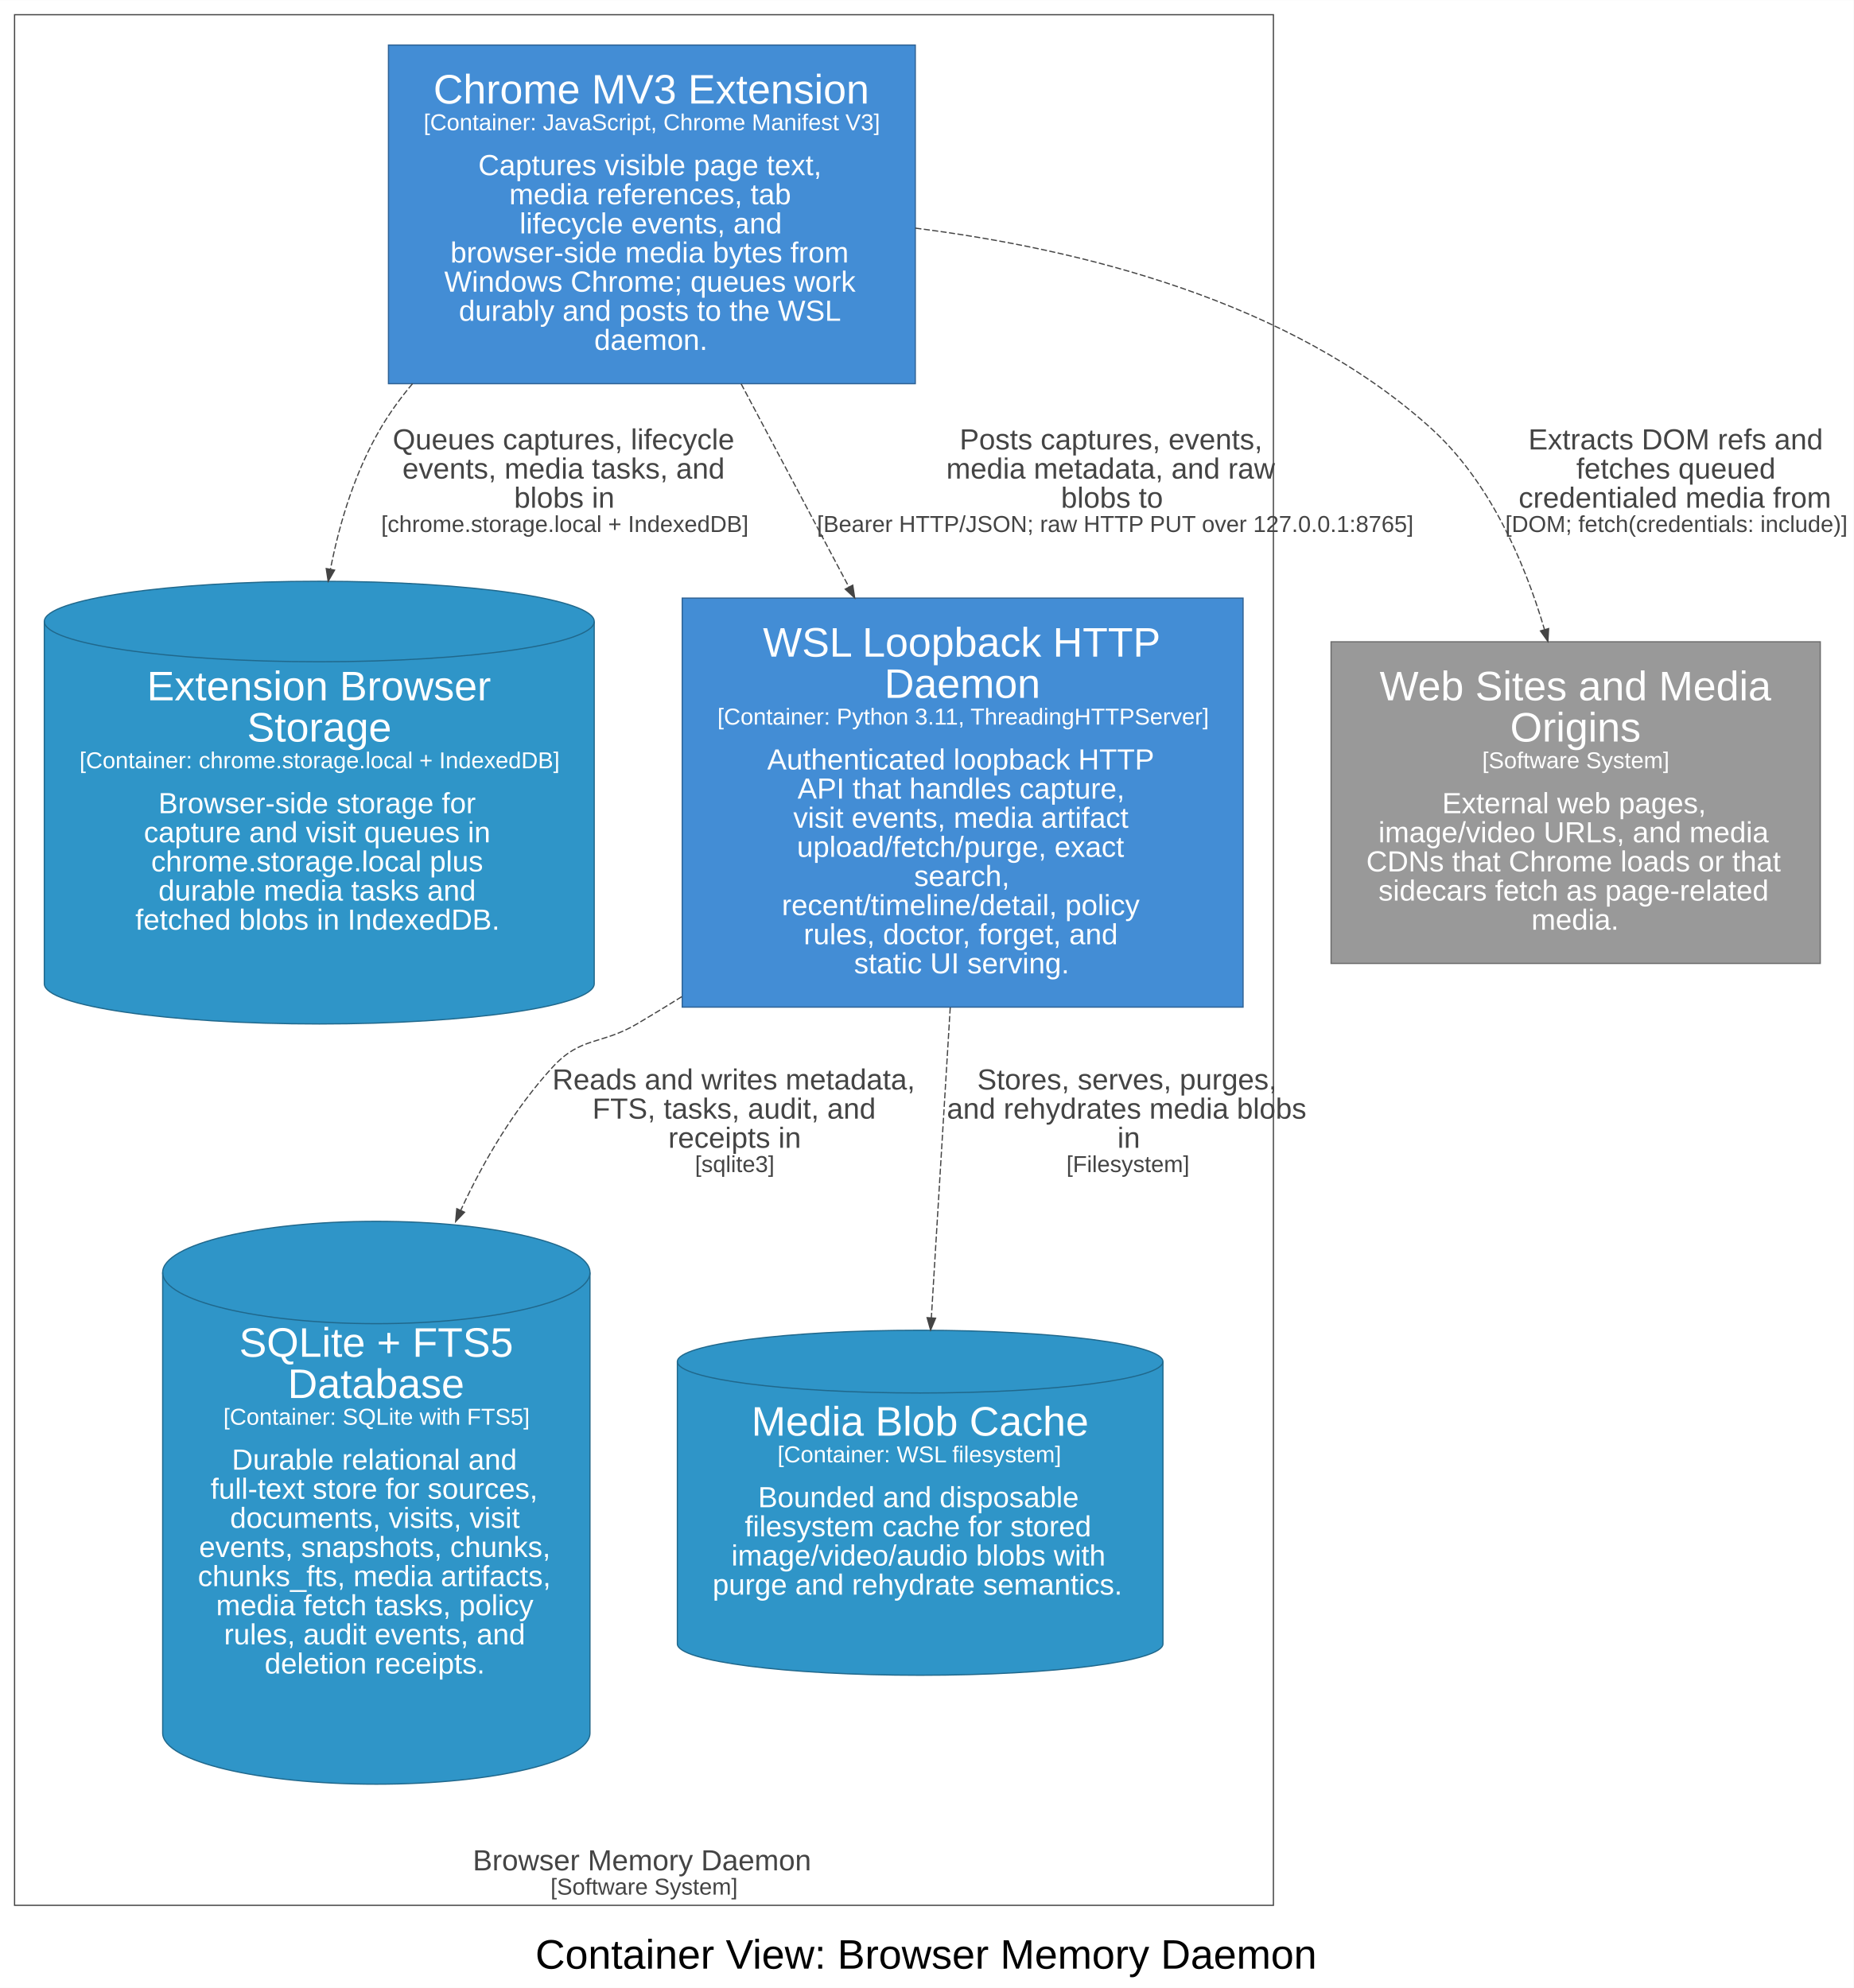
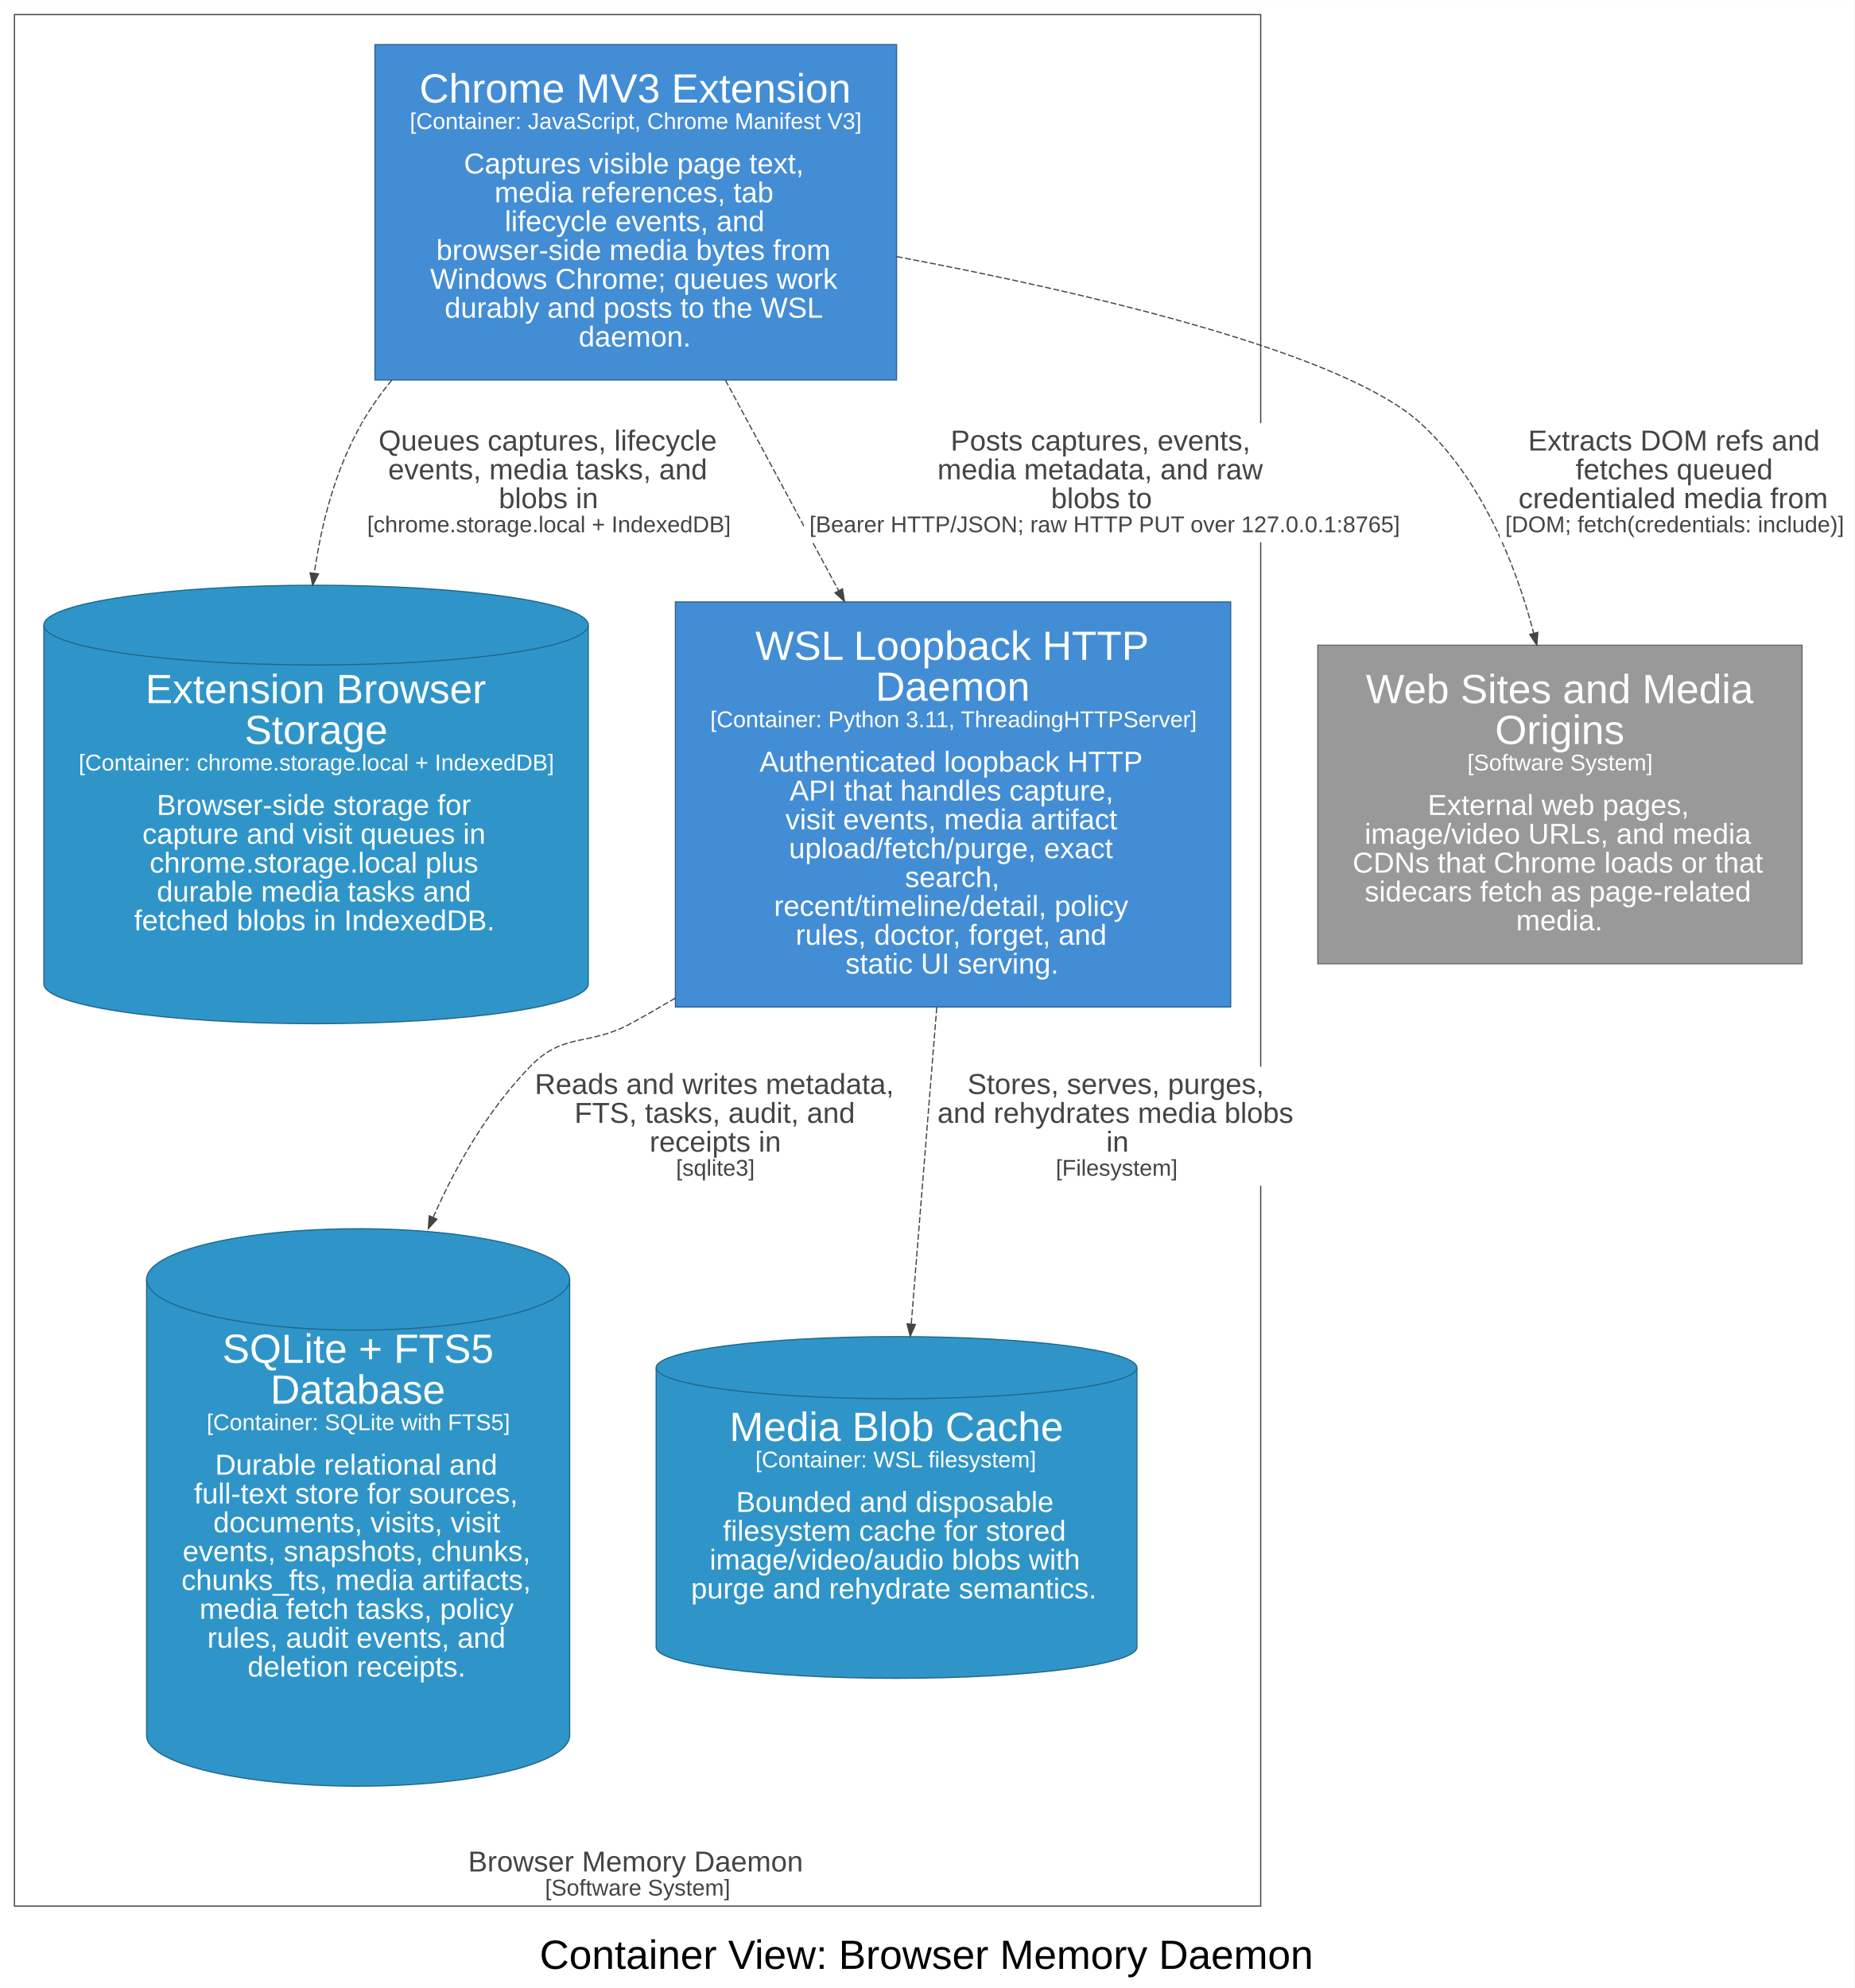
- <svg xmlns="http://www.w3.org/2000/svg" width="1527pt" height="1638pt" viewBox="0.00 0.00 1527.00 1637.75">
-   <g id="graph0" class="graph" transform="scale(1 1) rotate(0) translate(4 1633.75)">
-     <polygon fill="white" stroke="transparent" points="-4,4 -4,-1633.75 1523,-1633.75 1523,4 -4,4" />
-     <text text-anchor="start" x="437" y="-11.8" font-family="Arial" font-size="34.00">Container View: Browser Memory Daemon</text>
+ <svg xmlns="http://www.w3.org/2000/svg" width="1543pt" height="1654pt" viewBox="0.00 0.00 1543.00 1653.75">
+   <g id="graph0" class="graph" transform="scale(1 1) rotate(0) translate(4 1649.75)">
+     <polygon fill="white" stroke="transparent" points="-4,4 -4,-1649.75 1539,-1649.75 1539,4 -4,4" />
+     <text text-anchor="start" x="445" y="-11.8" font-family="Arial" font-size="34.00">Container View: Browser Memory Daemon</text>
    <g id="clust1" class="cluster">
-       <polygon fill="none" stroke="#444444" points="8,-64 8,-1621.75 1045,-1621.75 1045,-64 8,-64" />
+       <polygon fill="none" stroke="#444444" points="8,-64 8,-1637.75 1045,-1637.75 1045,-64 8,-64" />
      <text text-anchor="start" x="385.5" y="-92.8" font-family="Arial" font-size="24.00" fill="#444444">Browser Memory Daemon</text>
      <text text-anchor="start" x="449.5" y="-72.8" font-family="Arial" font-size="19.00" fill="#444444">[Software System]</text>
    </g>
    <g id="3" class="node">
-       <polygon fill="#999999" stroke="#6b6b6b" points="1495.5,-1105.06 1092.5,-1105.06 1092.5,-840.06 1495.5,-840.06 1495.5,-1105.06" />
-       <text text-anchor="start" x="1132.5" y="-1056.86" font-family="Arial" font-size="34.00" fill="#ffffff">Web Sites and Media</text>
-       <text text-anchor="start" x="1240" y="-1022.86" font-family="Arial" font-size="34.00" fill="#ffffff">Origins</text>
-       <text text-anchor="start" x="1217" y="-1000.86" font-family="Arial" font-size="19.00" fill="#ffffff">[Software System]</text>
-       <text text-anchor="start" x="1184" y="-963.86" font-family="Arial" font-size="24.00" fill="#ffffff">External web pages,</text>
-       <text text-anchor="start" x="1131.5" y="-939.86" font-family="Arial" font-size="24.00" fill="#ffffff">image/video URLs, and media</text>
-       <text text-anchor="start" x="1121.5" y="-915.86" font-family="Arial" font-size="24.00" fill="#ffffff">CDNs that Chrome loads or that</text>
-       <text text-anchor="start" x="1131.5" y="-891.86" font-family="Arial" font-size="24.00" fill="#ffffff">sidecars fetch as page-related</text>
-       <text text-anchor="start" x="1257.5" y="-867.86" font-family="Arial" font-size="24.00" fill="#ffffff">media.</text>
+       <polygon fill="#999999" stroke="#6b6b6b" points="1495.5,-1113.06 1092.5,-1113.06 1092.5,-848.06 1495.5,-848.06 1495.5,-1113.06" />
+       <text text-anchor="start" x="1132.5" y="-1064.86" font-family="Arial" font-size="34.00" fill="#ffffff">Web Sites and Media</text>
+       <text text-anchor="start" x="1240" y="-1030.86" font-family="Arial" font-size="34.00" fill="#ffffff">Origins</text>
+       <text text-anchor="start" x="1217" y="-1008.86" font-family="Arial" font-size="19.00" fill="#ffffff">[Software System]</text>
+       <text text-anchor="start" x="1184" y="-971.86" font-family="Arial" font-size="24.00" fill="#ffffff">External web pages,</text>
+       <text text-anchor="start" x="1131.5" y="-947.86" font-family="Arial" font-size="24.00" fill="#ffffff">image/video URLs, and media</text>
+       <text text-anchor="start" x="1121.5" y="-923.86" font-family="Arial" font-size="24.00" fill="#ffffff">CDNs that Chrome loads or that</text>
+       <text text-anchor="start" x="1131.5" y="-899.86" font-family="Arial" font-size="24.00" fill="#ffffff">sidecars fetch as page-related</text>
+       <text text-anchor="start" x="1257.5" y="-875.86" font-family="Arial" font-size="24.00" fill="#ffffff">media.</text>
    </g>
    <g id="13" class="node">
-       <path fill="#2f95c8" stroke="#20688c" d="M485.5,-1121.78C485.5,-1140.08 383.98,-1154.94 259,-1154.94 134.02,-1154.94 32.5,-1140.08 32.5,-1121.78 32.5,-1121.78 32.5,-823.35 32.5,-823.35 32.5,-805.05 134.02,-790.19 259,-790.19 383.98,-790.19 485.5,-805.05 485.5,-823.35 485.5,-823.35 485.5,-1121.78 485.5,-1121.78" />
-       <path fill="none" stroke="#20688c" d="M485.5,-1121.78C485.5,-1103.48 383.98,-1088.62 259,-1088.62 134.02,-1088.62 32.5,-1103.48 32.5,-1121.78" />
-       <text text-anchor="start" x="117" y="-1056.86" font-family="Arial" font-size="34.00" fill="#ffffff">Extension Browser</text>
-       <text text-anchor="start" x="199.5" y="-1022.86" font-family="Arial" font-size="34.00" fill="#ffffff">Storage</text>
-       <text text-anchor="start" x="61.5" y="-1000.86" font-family="Arial" font-size="19.00" fill="#ffffff">[Container: chrome.storage.local + IndexedDB]</text>
-       <text text-anchor="start" x="126.5" y="-963.86" font-family="Arial" font-size="24.00" fill="#ffffff">Browser-side storage for</text>
-       <text text-anchor="start" x="114.5" y="-939.86" font-family="Arial" font-size="24.00" fill="#ffffff">capture and visit queues in</text>
-       <text text-anchor="start" x="120.5" y="-915.86" font-family="Arial" font-size="24.00" fill="#ffffff">chrome.storage.local plus</text>
-       <text text-anchor="start" x="126.5" y="-891.86" font-family="Arial" font-size="24.00" fill="#ffffff">durable media tasks and</text>
-       <text text-anchor="start" x="107.5" y="-867.86" font-family="Arial" font-size="24.00" fill="#ffffff">fetched blobs in IndexedDB.</text>
+       <path fill="#2f95c8" stroke="#20688c" d="M485.5,-1129.78C485.5,-1148.08 383.98,-1162.94 259,-1162.94 134.02,-1162.94 32.5,-1148.08 32.5,-1129.78 32.5,-1129.78 32.5,-831.35 32.5,-831.35 32.5,-813.05 134.02,-798.19 259,-798.19 383.98,-798.19 485.5,-813.05 485.5,-831.35 485.5,-831.35 485.5,-1129.78 485.5,-1129.78" />
+       <path fill="none" stroke="#20688c" d="M485.5,-1129.78C485.5,-1111.48 383.98,-1096.62 259,-1096.62 134.02,-1096.62 32.5,-1111.48 32.5,-1129.78" />
+       <text text-anchor="start" x="117" y="-1064.86" font-family="Arial" font-size="34.00" fill="#ffffff">Extension Browser</text>
+       <text text-anchor="start" x="199.5" y="-1030.86" font-family="Arial" font-size="34.00" fill="#ffffff">Storage</text>
+       <text text-anchor="start" x="61.5" y="-1008.86" font-family="Arial" font-size="19.00" fill="#ffffff">[Container: chrome.storage.local + IndexedDB]</text>
+       <text text-anchor="start" x="126.5" y="-971.86" font-family="Arial" font-size="24.00" fill="#ffffff">Browser-side storage for</text>
+       <text text-anchor="start" x="114.5" y="-947.86" font-family="Arial" font-size="24.00" fill="#ffffff">capture and visit queues in</text>
+       <text text-anchor="start" x="120.5" y="-923.86" font-family="Arial" font-size="24.00" fill="#ffffff">chrome.storage.local plus</text>
+       <text text-anchor="start" x="126.5" y="-899.86" font-family="Arial" font-size="24.00" fill="#ffffff">durable media tasks and</text>
+       <text text-anchor="start" x="107.5" y="-875.86" font-family="Arial" font-size="24.00" fill="#ffffff">fetched blobs in IndexedDB.</text>
    </g>
    <g id="14" class="node">
-       <polygon fill="#438dd5" stroke="#2e6295" points="1020,-1141.06 558,-1141.06 558,-804.06 1020,-804.06 1020,-1141.06" />
-       <text text-anchor="start" x="624.5" y="-1092.86" font-family="Arial" font-size="34.00" fill="#ffffff">WSL Loopback HTTP</text>
-       <text text-anchor="start" x="724.5" y="-1058.86" font-family="Arial" font-size="34.00" fill="#ffffff">Daemon</text>
-       <text text-anchor="start" x="587" y="-1036.86" font-family="Arial" font-size="19.00" fill="#ffffff">[Container: Python 3.11, ThreadingHTTPServer]</text>
-       <text text-anchor="start" x="628" y="-999.86" font-family="Arial" font-size="24.00" fill="#ffffff">Authenticated loopback HTTP</text>
-       <text text-anchor="start" x="653" y="-975.86" font-family="Arial" font-size="24.00" fill="#ffffff">API that handles capture,</text>
-       <text text-anchor="start" x="649.5" y="-951.86" font-family="Arial" font-size="24.00" fill="#ffffff">visit events, media artifact</text>
-       <text text-anchor="start" x="652.5" y="-927.86" font-family="Arial" font-size="24.00" fill="#ffffff">upload/fetch/purge, exact</text>
-       <text text-anchor="start" x="749" y="-903.86" font-family="Arial" font-size="24.00" fill="#ffffff">search,</text>
-       <text text-anchor="start" x="640" y="-879.86" font-family="Arial" font-size="24.00" fill="#ffffff">recent/timeline/detail, policy</text>
-       <text text-anchor="start" x="658" y="-855.86" font-family="Arial" font-size="24.00" fill="#ffffff">rules, doctor, forget, and</text>
-       <text text-anchor="start" x="699.5" y="-831.86" font-family="Arial" font-size="24.00" fill="#ffffff">static UI serving.</text>
+       <polygon fill="#438dd5" stroke="#2e6295" points="1020,-1149.06 558,-1149.06 558,-812.06 1020,-812.06 1020,-1149.06" />
+       <text text-anchor="start" x="624.5" y="-1100.86" font-family="Arial" font-size="34.00" fill="#ffffff">WSL Loopback HTTP</text>
+       <text text-anchor="start" x="724.5" y="-1066.86" font-family="Arial" font-size="34.00" fill="#ffffff">Daemon</text>
+       <text text-anchor="start" x="587" y="-1044.86" font-family="Arial" font-size="19.00" fill="#ffffff">[Container: Python 3.11, ThreadingHTTPServer]</text>
+       <text text-anchor="start" x="628" y="-1007.86" font-family="Arial" font-size="24.00" fill="#ffffff">Authenticated loopback HTTP</text>
+       <text text-anchor="start" x="653" y="-983.86" font-family="Arial" font-size="24.00" fill="#ffffff">API that handles capture,</text>
+       <text text-anchor="start" x="649.5" y="-959.86" font-family="Arial" font-size="24.00" fill="#ffffff">visit events, media artifact</text>
+       <text text-anchor="start" x="652.5" y="-935.86" font-family="Arial" font-size="24.00" fill="#ffffff">upload/fetch/purge, exact</text>
+       <text text-anchor="start" x="749" y="-911.86" font-family="Arial" font-size="24.00" fill="#ffffff">search,</text>
+       <text text-anchor="start" x="640" y="-887.86" font-family="Arial" font-size="24.00" fill="#ffffff">recent/timeline/detail, policy</text>
+       <text text-anchor="start" x="658" y="-863.86" font-family="Arial" font-size="24.00" fill="#ffffff">rules, doctor, forget, and</text>
+       <text text-anchor="start" x="699.5" y="-839.86" font-family="Arial" font-size="24.00" fill="#ffffff">static UI serving.</text>
    </g>
    <g id="27" class="node">
-       <path fill="#2f95c8" stroke="#20688c" d="M482,-585.4C482,-608.67 403.11,-627.56 306,-627.56 208.89,-627.56 130,-608.67 130,-585.4 130,-585.4 130,-205.97 130,-205.97 130,-182.71 208.89,-163.81 306,-163.81 403.11,-163.81 482,-182.71 482,-205.97 482,-205.97 482,-585.4 482,-585.4" />
-       <path fill="none" stroke="#20688c" d="M482,-585.4C482,-562.14 403.11,-543.24 306,-543.24 208.89,-543.24 130,-562.14 130,-585.4" />
-       <text text-anchor="start" x="193" y="-515.99" font-family="Arial" font-size="34.00" fill="#ffffff">SQLite + FTS5</text>
-       <text text-anchor="start" x="233" y="-481.99" font-family="Arial" font-size="34.00" fill="#ffffff">Database</text>
-       <text text-anchor="start" x="180" y="-459.99" font-family="Arial" font-size="19.00" fill="#ffffff">[Container: SQLite with FTS5]</text>
-       <text text-anchor="start" x="187" y="-422.99" font-family="Arial" font-size="24.00" fill="#ffffff">Durable relational and</text>
-       <text text-anchor="start" x="169.5" y="-398.99" font-family="Arial" font-size="24.00" fill="#ffffff">full-text store for sources,</text>
-       <text text-anchor="start" x="185.5" y="-374.99" font-family="Arial" font-size="24.00" fill="#ffffff">documents, visits, visit</text>
-       <text text-anchor="start" x="160" y="-350.99" font-family="Arial" font-size="24.00" fill="#ffffff">events, snapshots, chunks,</text>
-       <text text-anchor="start" x="159" y="-326.99" font-family="Arial" font-size="24.00" fill="#ffffff">chunks_fts, media artifacts,</text>
-       <text text-anchor="start" x="174" y="-302.99" font-family="Arial" font-size="24.00" fill="#ffffff">media fetch tasks, policy</text>
-       <text text-anchor="start" x="180.5" y="-278.99" font-family="Arial" font-size="24.00" fill="#ffffff">rules, audit events, and</text>
-       <text text-anchor="start" x="214" y="-254.99" font-family="Arial" font-size="24.00" fill="#ffffff">deletion receipts.</text>
+       <path fill="#2f95c8" stroke="#20688c" d="M470,-585.4C470,-608.67 391.11,-627.56 294,-627.56 196.89,-627.56 118,-608.67 118,-585.4 118,-585.4 118,-205.97 118,-205.97 118,-182.71 196.89,-163.81 294,-163.81 391.11,-163.81 470,-182.71 470,-205.97 470,-205.97 470,-585.4 470,-585.4" />
+       <path fill="none" stroke="#20688c" d="M470,-585.4C470,-562.14 391.11,-543.24 294,-543.24 196.89,-543.24 118,-562.14 118,-585.4" />
+       <text text-anchor="start" x="181" y="-515.99" font-family="Arial" font-size="34.00" fill="#ffffff">SQLite + FTS5</text>
+       <text text-anchor="start" x="221" y="-481.99" font-family="Arial" font-size="34.00" fill="#ffffff">Database</text>
+       <text text-anchor="start" x="168" y="-459.99" font-family="Arial" font-size="19.00" fill="#ffffff">[Container: SQLite with FTS5]</text>
+       <text text-anchor="start" x="175" y="-422.99" font-family="Arial" font-size="24.00" fill="#ffffff">Durable relational and</text>
+       <text text-anchor="start" x="157.5" y="-398.99" font-family="Arial" font-size="24.00" fill="#ffffff">full-text store for sources,</text>
+       <text text-anchor="start" x="173.5" y="-374.99" font-family="Arial" font-size="24.00" fill="#ffffff">documents, visits, visit</text>
+       <text text-anchor="start" x="148" y="-350.99" font-family="Arial" font-size="24.00" fill="#ffffff">events, snapshots, chunks,</text>
+       <text text-anchor="start" x="147" y="-326.99" font-family="Arial" font-size="24.00" fill="#ffffff">chunks_fts, media artifacts,</text>
+       <text text-anchor="start" x="162" y="-302.99" font-family="Arial" font-size="24.00" fill="#ffffff">media fetch tasks, policy</text>
+       <text text-anchor="start" x="168.5" y="-278.99" font-family="Arial" font-size="24.00" fill="#ffffff">rules, audit events, and</text>
+       <text text-anchor="start" x="202" y="-254.99" font-family="Arial" font-size="24.00" fill="#ffffff">deletion receipts.</text>
    </g>
    <g id="43" class="edge">
-       <path fill="none" stroke="#444444" stroke-dasharray="5,2" d="M557.68,-812.7C545.36,-805.02 533.08,-797.53 521,-790.38 490.9,-772.55 474.6,-780.2 451,-754.38 420.05,-720.51 395.28,-679.16 375.6,-636.77" />
-       <polygon fill="#444444" stroke="#444444" points="378.67,-635.08 371.35,-627.42 372.3,-637.98 378.67,-635.08" />
-       <text text-anchor="start" x="451" y="-736.17" font-family="Arial" font-size="24.00" fill="#444444">Reads and writes metadata,</text>
-       <text text-anchor="start" x="484" y="-712.17" font-family="Arial" font-size="24.00" fill="#444444">FTS, tasks, audit, and</text>
-       <text text-anchor="start" x="546.5" y="-688.17" font-family="Arial" font-size="24.00" fill="#444444">receipts in</text>
-       <text text-anchor="start" x="568.5" y="-668.17" font-family="Arial" font-size="19.00" fill="#444444">[sqlite3]</text>
+       <path fill="none" stroke="#444444" stroke-dasharray="5,2" d="M557.9,-819.43C545.55,-812.1 533.2,-805.04 521,-798.38 485.35,-778.91 465.26,-791.55 437,-762.38 402.84,-727.1 376.58,-682.72 356.48,-637.15" />
+       <polygon fill="#444444" stroke="#444444" points="359.59,-635.52 352.41,-627.72 353.16,-638.29 359.59,-635.52" />
+       <polygon fill="white" stroke="transparent" points="437,-663.38 437,-762.38 747,-762.38 747,-663.38 437,-663.38" />
+       <text text-anchor="start" x="441" y="-739.67" font-family="Arial" font-size="24.00" fill="#444444">Reads and writes metadata,</text>
+       <text text-anchor="start" x="474" y="-715.67" font-family="Arial" font-size="24.00" fill="#444444">FTS, tasks, audit, and</text>
+       <text text-anchor="start" x="536.5" y="-691.67" font-family="Arial" font-size="24.00" fill="#444444">receipts in</text>
+       <text text-anchor="start" x="558.5" y="-671.67" font-family="Arial" font-size="19.00" fill="#444444">[sqlite3]</text>
    </g>
    <g id="29" class="node">
-       <path fill="#2f95c8" stroke="#20688c" d="M954,-511.97C954,-526.23 864.36,-537.81 754,-537.81 643.64,-537.81 554,-526.23 554,-511.97 554,-511.97 554,-279.4 554,-279.4 554,-265.14 643.64,-253.56 754,-253.56 864.36,-253.56 954,-265.14 954,-279.4 954,-279.4 954,-511.97 954,-511.97" />
-       <path fill="none" stroke="#20688c" d="M954,-511.97C954,-497.71 864.36,-486.13 754,-486.13 643.64,-486.13 554,-497.71 554,-511.97" />
-       <text text-anchor="start" x="615" y="-450.99" font-family="Arial" font-size="34.00" fill="#ffffff">Media Blob Cache</text>
-       <text text-anchor="start" x="636.5" y="-428.99" font-family="Arial" font-size="19.00" fill="#ffffff">[Container: WSL filesystem]</text>
-       <text text-anchor="start" x="620.5" y="-391.99" font-family="Arial" font-size="24.00" fill="#ffffff">Bounded and disposable</text>
-       <text text-anchor="start" x="609.5" y="-367.99" font-family="Arial" font-size="24.00" fill="#ffffff">filesystem cache for stored</text>
-       <text text-anchor="start" x="598.5" y="-343.99" font-family="Arial" font-size="24.00" fill="#ffffff">image/video/audio blobs with</text>
-       <text text-anchor="start" x="583" y="-319.99" font-family="Arial" font-size="24.00" fill="#ffffff">purge and rehydrate semantics.</text>
+       <path fill="#2f95c8" stroke="#20688c" d="M942,-511.97C942,-526.23 852.36,-537.81 742,-537.81 631.64,-537.81 542,-526.23 542,-511.97 542,-511.97 542,-279.4 542,-279.4 542,-265.14 631.64,-253.56 742,-253.56 852.36,-253.56 942,-265.14 942,-279.4 942,-279.4 942,-511.97 942,-511.97" />
+       <path fill="none" stroke="#20688c" d="M942,-511.97C942,-497.71 852.36,-486.13 742,-486.13 631.64,-486.13 542,-497.71 542,-511.97" />
+       <text text-anchor="start" x="603" y="-450.99" font-family="Arial" font-size="34.00" fill="#ffffff">Media Blob Cache</text>
+       <text text-anchor="start" x="624.5" y="-428.99" font-family="Arial" font-size="19.00" fill="#ffffff">[Container: WSL filesystem]</text>
+       <text text-anchor="start" x="608.5" y="-391.99" font-family="Arial" font-size="24.00" fill="#ffffff">Bounded and disposable</text>
+       <text text-anchor="start" x="597.5" y="-367.99" font-family="Arial" font-size="24.00" fill="#ffffff">filesystem cache for stored</text>
+       <text text-anchor="start" x="586.5" y="-343.99" font-family="Arial" font-size="24.00" fill="#ffffff">image/video/audio blobs with</text>
+       <text text-anchor="start" x="571" y="-319.99" font-family="Arial" font-size="24.00" fill="#ffffff">purge and rehydrate semantics.</text>
    </g>
    <g id="45" class="edge">
-       <path fill="none" stroke="#444444" stroke-dasharray="5,2" d="M778.78,-803.74C773.86,-722.85 768,-626.59 763.21,-547.99" />
-       <polygon fill="#444444" stroke="#444444" points="766.7,-547.77 762.6,-538 759.72,-548.2 766.7,-547.77" />
-       <text text-anchor="start" x="801" y="-736.17" font-family="Arial" font-size="24.00" fill="#444444">Stores, serves, purges,</text>
-       <text text-anchor="start" x="776" y="-712.17" font-family="Arial" font-size="24.00" fill="#444444">and rehydrates media blobs</text>
-       <text text-anchor="start" x="916.5" y="-688.17" font-family="Arial" font-size="24.00" fill="#444444">in</text>
-       <text text-anchor="start" x="874.5" y="-668.17" font-family="Arial" font-size="19.00" fill="#444444">[Filesystem]</text>
+       <path fill="none" stroke="#444444" stroke-dasharray="5,2" d="M775.47,-811.75C768.77,-728.7 760.75,-629.21 754.24,-548.46" />
+       <polygon fill="#444444" stroke="#444444" points="757.7,-547.89 753.41,-538.2 750.73,-548.45 757.7,-547.89" />
+       <polygon fill="white" stroke="transparent" points="772,-663.38 772,-762.38 1080,-762.38 1080,-663.38 772,-663.38" />
+       <text text-anchor="start" x="801" y="-739.67" font-family="Arial" font-size="24.00" fill="#444444">Stores, serves, purges,</text>
+       <text text-anchor="start" x="776" y="-715.67" font-family="Arial" font-size="24.00" fill="#444444">and rehydrates media blobs</text>
+       <text text-anchor="start" x="916.5" y="-691.67" font-family="Arial" font-size="24.00" fill="#444444">in</text>
+       <text text-anchor="start" x="874.5" y="-671.67" font-family="Arial" font-size="19.00" fill="#444444">[Filesystem]</text>
    </g>
    <g id="5" class="node">
-       <polygon fill="#438dd5" stroke="#2e6295" points="750,-1596.75 316,-1596.75 316,-1317.75 750,-1317.75 750,-1596.75" />
-       <text text-anchor="start" x="353" y="-1548.55" font-family="Arial" font-size="34.00" fill="#ffffff">Chrome MV3 Extension</text>
-       <text text-anchor="start" x="345" y="-1526.55" font-family="Arial" font-size="19.00" fill="#ffffff">[Container: JavaScript, Chrome Manifest V3]</text>
-       <text text-anchor="start" x="390" y="-1489.55" font-family="Arial" font-size="24.00" fill="#ffffff">Captures visible page text,</text>
-       <text text-anchor="start" x="415.5" y="-1465.55" font-family="Arial" font-size="24.00" fill="#ffffff">media references, tab</text>
-       <text text-anchor="start" x="424" y="-1441.55" font-family="Arial" font-size="24.00" fill="#ffffff">lifecycle events, and</text>
-       <text text-anchor="start" x="367" y="-1417.55" font-family="Arial" font-size="24.00" fill="#ffffff">browser-side media bytes from</text>
-       <text text-anchor="start" x="362" y="-1393.55" font-family="Arial" font-size="24.00" fill="#ffffff">Windows Chrome; queues work</text>
-       <text text-anchor="start" x="374" y="-1369.55" font-family="Arial" font-size="24.00" fill="#ffffff">durably and posts to the WSL</text>
-       <text text-anchor="start" x="485.5" y="-1345.55" font-family="Arial" font-size="24.00" fill="#ffffff">daemon.</text>
+       <polygon fill="#438dd5" stroke="#2e6295" points="742,-1612.75 308,-1612.75 308,-1333.75 742,-1333.75 742,-1612.75" />
+       <text text-anchor="start" x="345" y="-1564.55" font-family="Arial" font-size="34.00" fill="#ffffff">Chrome MV3 Extension</text>
+       <text text-anchor="start" x="337" y="-1542.55" font-family="Arial" font-size="19.00" fill="#ffffff">[Container: JavaScript, Chrome Manifest V3]</text>
+       <text text-anchor="start" x="382" y="-1505.55" font-family="Arial" font-size="24.00" fill="#ffffff">Captures visible page text,</text>
+       <text text-anchor="start" x="407.5" y="-1481.55" font-family="Arial" font-size="24.00" fill="#ffffff">media references, tab</text>
+       <text text-anchor="start" x="416" y="-1457.55" font-family="Arial" font-size="24.00" fill="#ffffff">lifecycle events, and</text>
+       <text text-anchor="start" x="359" y="-1433.55" font-family="Arial" font-size="24.00" fill="#ffffff">browser-side media bytes from</text>
+       <text text-anchor="start" x="354" y="-1409.55" font-family="Arial" font-size="24.00" fill="#ffffff">Windows Chrome; queues work</text>
+       <text text-anchor="start" x="366" y="-1385.55" font-family="Arial" font-size="24.00" fill="#ffffff">durably and posts to the WSL</text>
+       <text text-anchor="start" x="477.5" y="-1361.55" font-family="Arial" font-size="24.00" fill="#ffffff">daemon.</text>
    </g>
    <g id="36" class="edge">
-       <path fill="none" stroke="#444444" stroke-dasharray="5,2" d="M750.04,-1445.9C886.64,-1428.64 1058.36,-1385.79 1174,-1281.75 1221.91,-1238.64 1250.88,-1174.08 1268.31,-1115.18" />
-       <polygon fill="#444444" stroke="#444444" points="1271.72,-1115.97 1271.11,-1105.39 1264.99,-1114.04 1271.72,-1115.97" />
-       <text text-anchor="start" x="1255" y="-1263.55" font-family="Arial" font-size="24.00" fill="#444444">Extracts DOM refs and</text>
-       <text text-anchor="start" x="1294.5" y="-1239.55" font-family="Arial" font-size="24.00" fill="#444444">fetches queued</text>
-       <text text-anchor="start" x="1247" y="-1215.55" font-family="Arial" font-size="24.00" fill="#444444">credentialed media from</text>
-       <text text-anchor="start" x="1236" y="-1195.55" font-family="Arial" font-size="19.00" fill="#444444">[DOM; fetch(credentials: include)]</text>
+       <path fill="none" stroke="#444444" stroke-dasharray="5,2" d="M742.2,-1436.39C906.35,-1405.32 1113.99,-1356.21 1178,-1297.75 1227.48,-1252.55 1255.91,-1184.44 1272.22,-1123" />
+       <polygon fill="#444444" stroke="#444444" points="1275.64,-1123.76 1274.73,-1113.2 1268.86,-1122.02 1275.64,-1123.76" />
+       <polygon fill="white" stroke="transparent" points="1244,-1198.75 1244,-1297.75 1535,-1297.75 1535,-1198.75 1244,-1198.75" />
+       <text text-anchor="start" x="1267.5" y="-1275.05" font-family="Arial" font-size="24.00" fill="#444444">Extracts DOM refs and</text>
+       <text text-anchor="start" x="1307" y="-1251.05" font-family="Arial" font-size="24.00" fill="#444444">fetches queued</text>
+       <text text-anchor="start" x="1259.5" y="-1227.05" font-family="Arial" font-size="24.00" fill="#444444">credentialed media from</text>
+       <text text-anchor="start" x="1248.5" y="-1207.05" font-family="Arial" font-size="19.00" fill="#444444">[DOM; fetch(credentials: include)]</text>
    </g>
    <g id="37" class="edge">
-       <path fill="none" stroke="#444444" stroke-dasharray="5,2" d="M335.82,-1317.75C326.2,-1306.34 317.46,-1294.33 310,-1281.75 289.17,-1246.63 276.18,-1205.51 268.22,-1164.96" />
-       <polygon fill="#444444" stroke="#444444" points="271.63,-1164.13 266.35,-1154.94 264.74,-1165.42 271.63,-1164.13" />
-       <text text-anchor="start" x="319.5" y="-1263.55" font-family="Arial" font-size="24.00" fill="#444444">Queues captures, lifecycle</text>
-       <text text-anchor="start" x="327.5" y="-1239.55" font-family="Arial" font-size="24.00" fill="#444444">events, media tasks, and</text>
-       <text text-anchor="start" x="419.5" y="-1215.55" font-family="Arial" font-size="24.00" fill="#444444">blobs in</text>
-       <text text-anchor="start" x="310" y="-1195.55" font-family="Arial" font-size="19.00" fill="#444444">[chrome.storage.local + IndexedDB]</text>
+       <path fill="none" stroke="#444444" stroke-dasharray="5,2" d="M322.01,-1333.58C312.63,-1322.25 304.16,-1310.3 297,-1297.75 275.58,-1260.22 263.7,-1216.13 257.53,-1172.99" />
+       <polygon fill="#444444" stroke="#444444" points="260.98,-1172.37 256.19,-1162.92 254.04,-1173.3 260.98,-1172.37" />
+       <polygon fill="white" stroke="transparent" points="297,-1198.75 297,-1297.75 608,-1297.75 608,-1198.75 297,-1198.75" />
+       <text text-anchor="start" x="311" y="-1275.05" font-family="Arial" font-size="24.00" fill="#444444">Queues captures, lifecycle</text>
+       <text text-anchor="start" x="319" y="-1251.05" font-family="Arial" font-size="24.00" fill="#444444">events, media tasks, and</text>
+       <text text-anchor="start" x="411" y="-1227.05" font-family="Arial" font-size="24.00" fill="#444444">blobs in</text>
+       <text text-anchor="start" x="301.5" y="-1207.05" font-family="Arial" font-size="19.00" fill="#444444">[chrome.storage.local + IndexedDB]</text>
    </g>
    <g id="38" class="edge">
-       <path fill="none" stroke="#444444" stroke-dasharray="5,2" d="M606.53,-1317.61C634.17,-1265.5 665.97,-1205.53 695.21,-1150.41" />
-       <polygon fill="#444444" stroke="#444444" points="698.47,-1151.73 700.06,-1141.25 692.29,-1148.45 698.47,-1151.73" />
-       <text text-anchor="start" x="786.5" y="-1263.55" font-family="Arial" font-size="24.00" fill="#444444">Posts captures, events,</text>
-       <text text-anchor="start" x="775.5" y="-1239.55" font-family="Arial" font-size="24.00" fill="#444444">media metadata, and raw</text>
-       <text text-anchor="start" x="870" y="-1215.55" font-family="Arial" font-size="24.00" fill="#444444">blobs to</text>
-       <text text-anchor="start" x="669" y="-1195.55" font-family="Arial" font-size="19.00" fill="#444444">[Bearer HTTP/JSON; raw HTTP PUT over 127.0.0.1:8765]</text>
+       <path fill="none" stroke="#444444" stroke-dasharray="5,2" d="M599.59,-1333.61C628.89,-1279.15 662.87,-1215.99 693.9,-1158.33" />
+       <polygon fill="#444444" stroke="#444444" points="696.99,-1159.96 698.65,-1149.49 690.83,-1156.64 696.99,-1159.96" />
+       <polygon fill="white" stroke="transparent" points="665,-1198.75 665,-1297.75 1160,-1297.75 1160,-1198.75 665,-1198.75" />
+       <text text-anchor="start" x="787" y="-1275.05" font-family="Arial" font-size="24.00" fill="#444444">Posts captures, events,</text>
+       <text text-anchor="start" x="776" y="-1251.05" font-family="Arial" font-size="24.00" fill="#444444">media metadata, and raw</text>
+       <text text-anchor="start" x="870.5" y="-1227.05" font-family="Arial" font-size="24.00" fill="#444444">blobs to</text>
+       <text text-anchor="start" x="669.5" y="-1207.05" font-family="Arial" font-size="19.00" fill="#444444">[Bearer HTTP/JSON; raw HTTP PUT over 127.0.0.1:8765]</text>
    </g>
  </g>
</svg>
